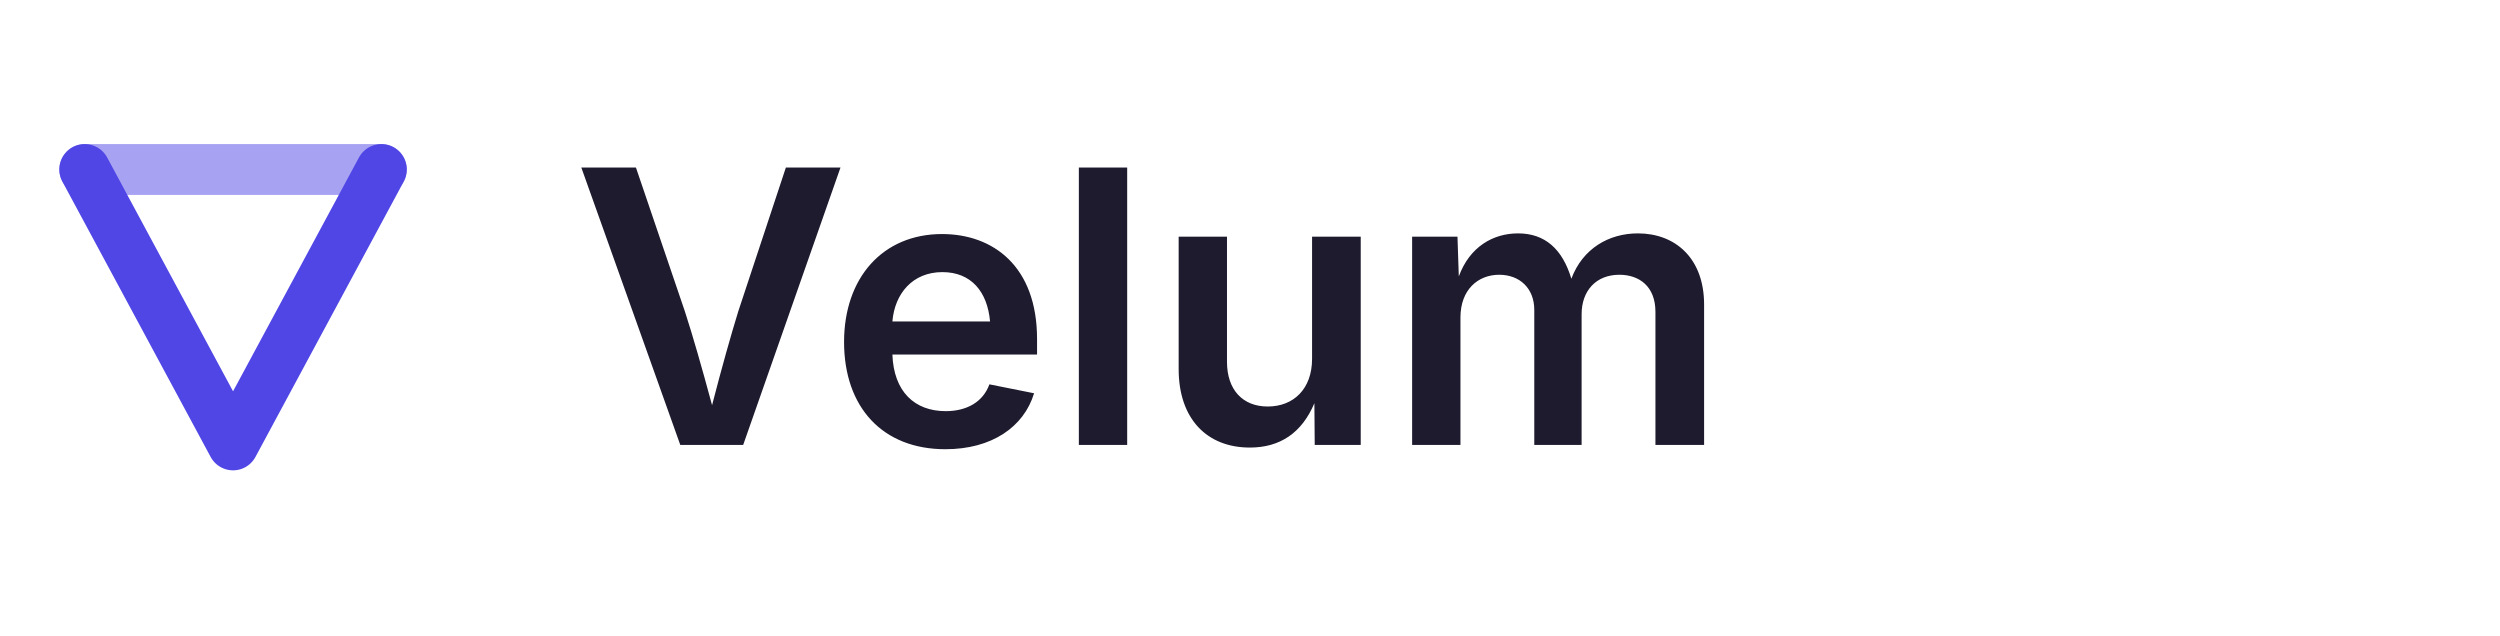
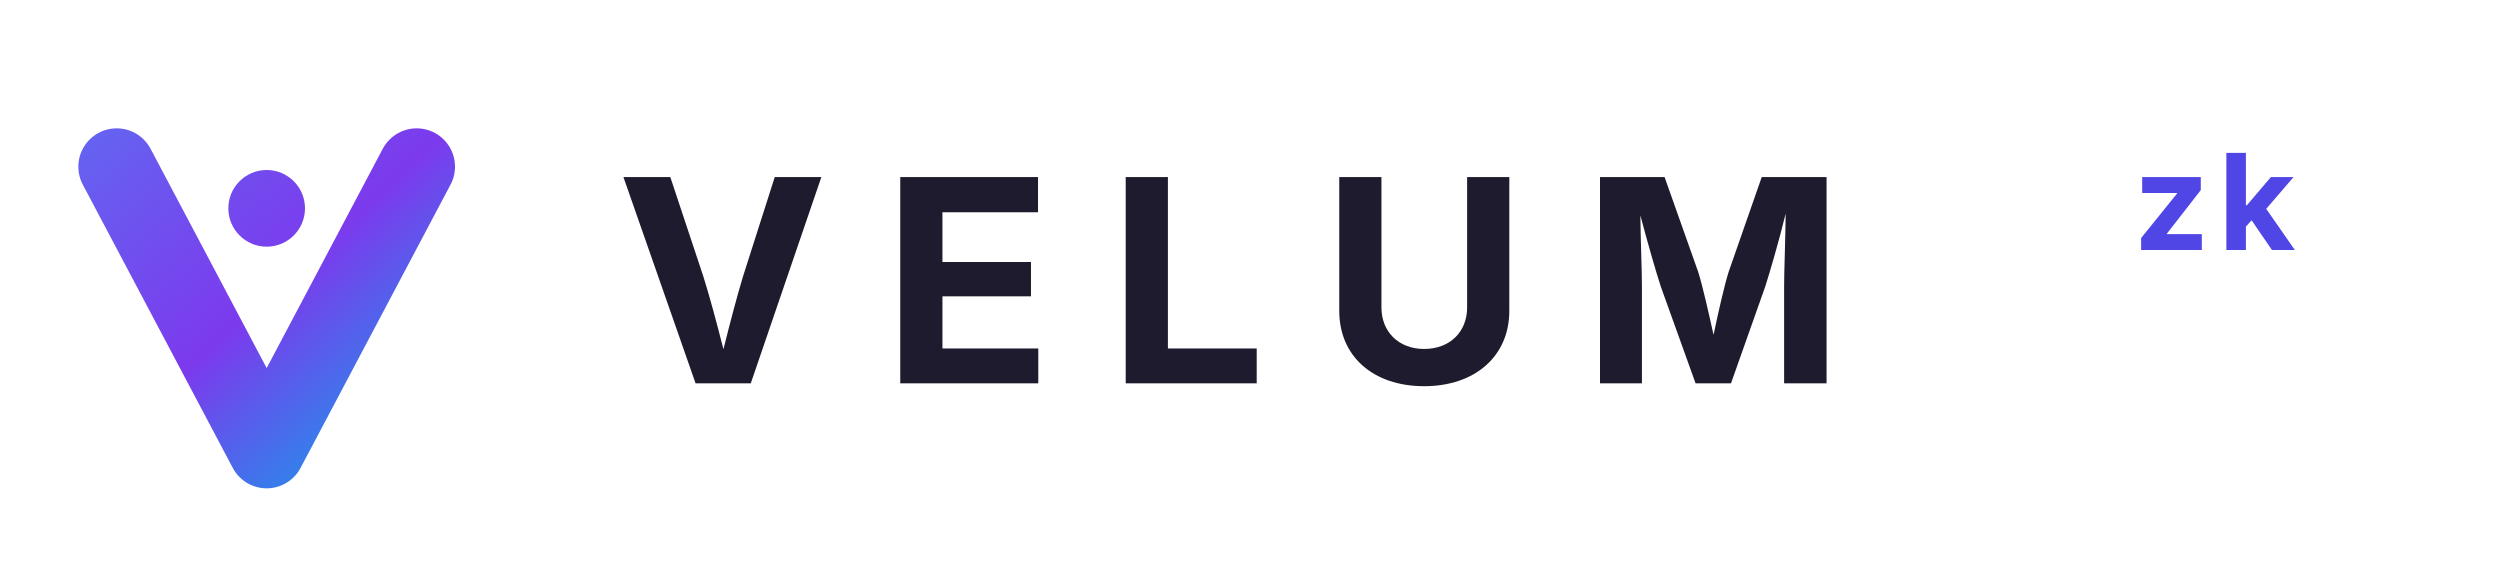
- <svg xmlns="http://www.w3.org/2000/svg" width="118" height="30" viewBox="0 0 118 30" fill="none">
-   <path d="M4 8 L11 21 L18 8" stroke="#4f46e5" stroke-width="2.4" stroke-linecap="round" stroke-linejoin="round" fill="none" />
-   <path d="M4 8 L18 8" stroke="#4f46e5" stroke-width="2.4" stroke-linecap="round" opacity="0.5" />
-   <text x="27" y="21" font-family="Inter, system-ui, sans-serif" font-size="18" font-weight="600" fill="#1e1b2e">Velum</text>
+ <svg xmlns="http://www.w3.org/2000/svg" width="150" height="34" viewBox="0 0 150 34" fill="none">
+   <defs>
+     <linearGradient id="vl" x1="6" y1="6" x2="26" y2="28" gradientUnits="userSpaceOnUse">
+       <stop offset="0" stop-color="#6366f1" />
+       <stop offset="0.52" stop-color="#7c3aed" />
+       <stop offset="1" stop-color="#0ea5e9" />
+     </linearGradient>
+   </defs>
+   <path d="M7 10 L16 27 L25 10" fill="none" stroke="url(#vl)" stroke-width="4.6" stroke-linecap="round" stroke-linejoin="round" />
+   <circle cx="16" cy="12.5" r="2.3" fill="url(#vl)" />
+   <text x="37" y="23" font-family="Inter, ui-sans-serif, system-ui, sans-serif" font-size="17" font-weight="700" letter-spacing="3.2" fill="#1e1b2e">VELUM</text>
+   <text x="128" y="15" font-family="Inter, ui-sans-serif, system-ui, sans-serif" font-size="8" font-weight="700" letter-spacing="0.5" fill="#4f46e5">zk</text>
</svg>
